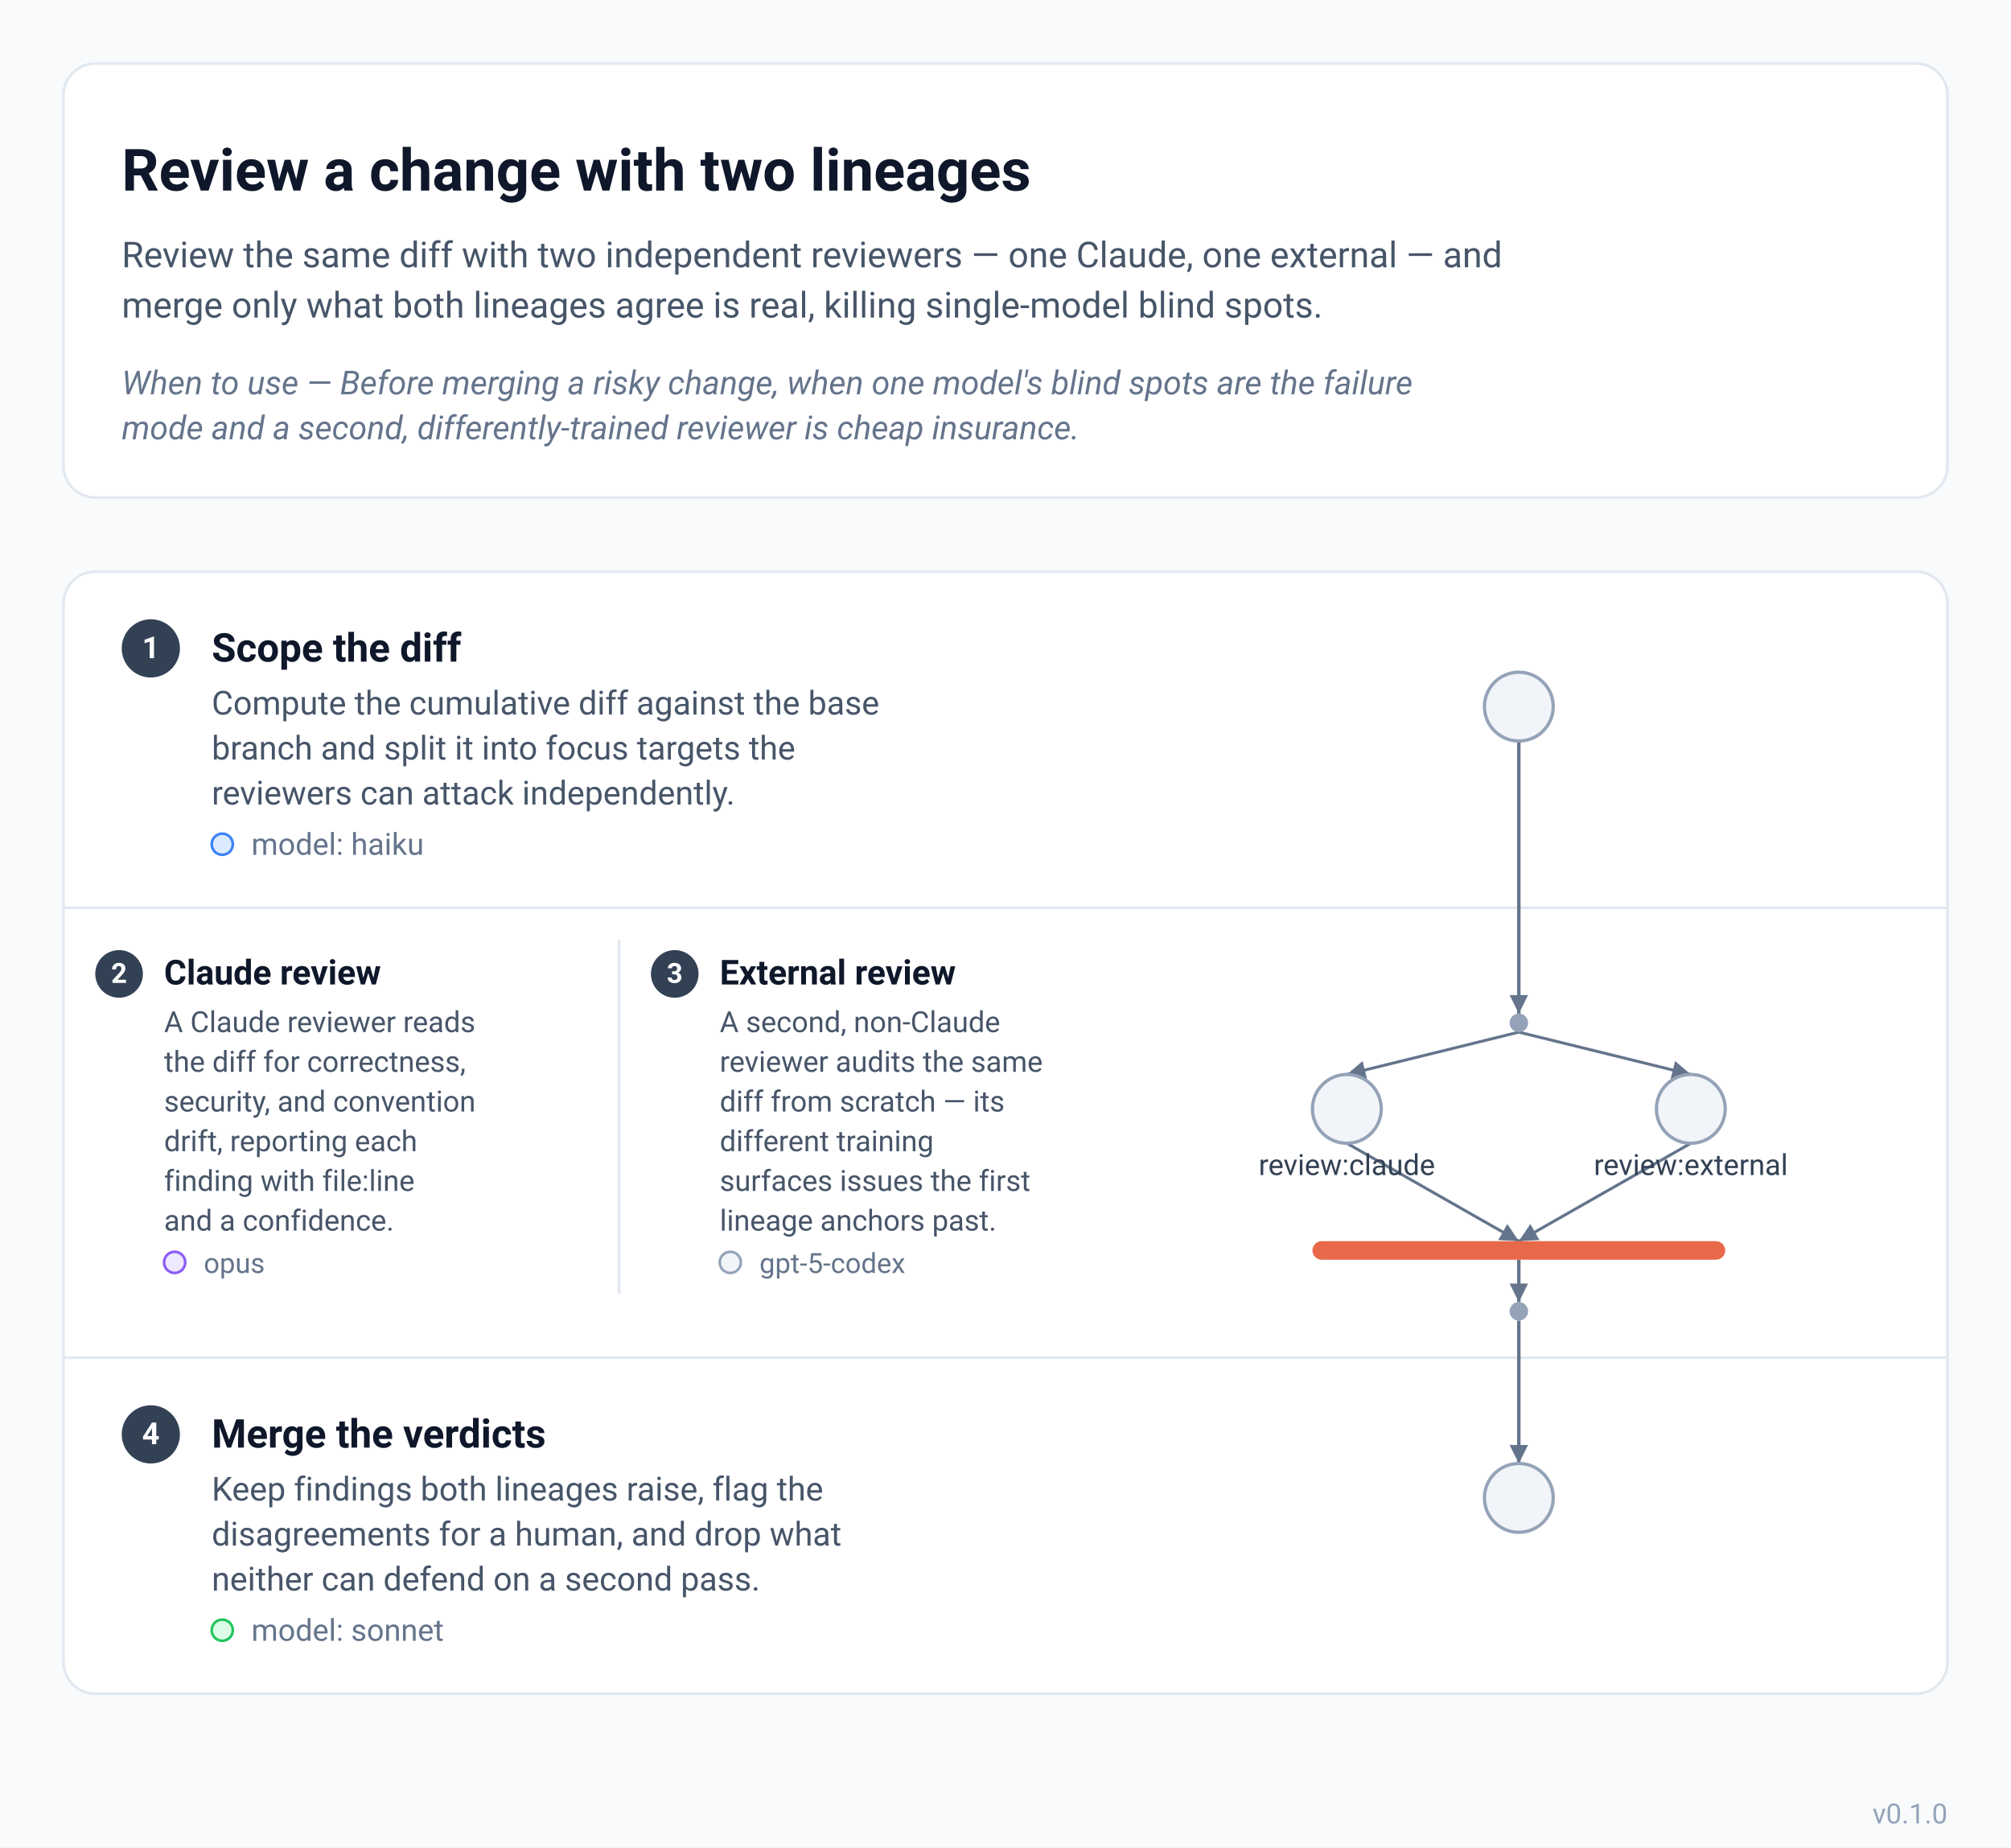
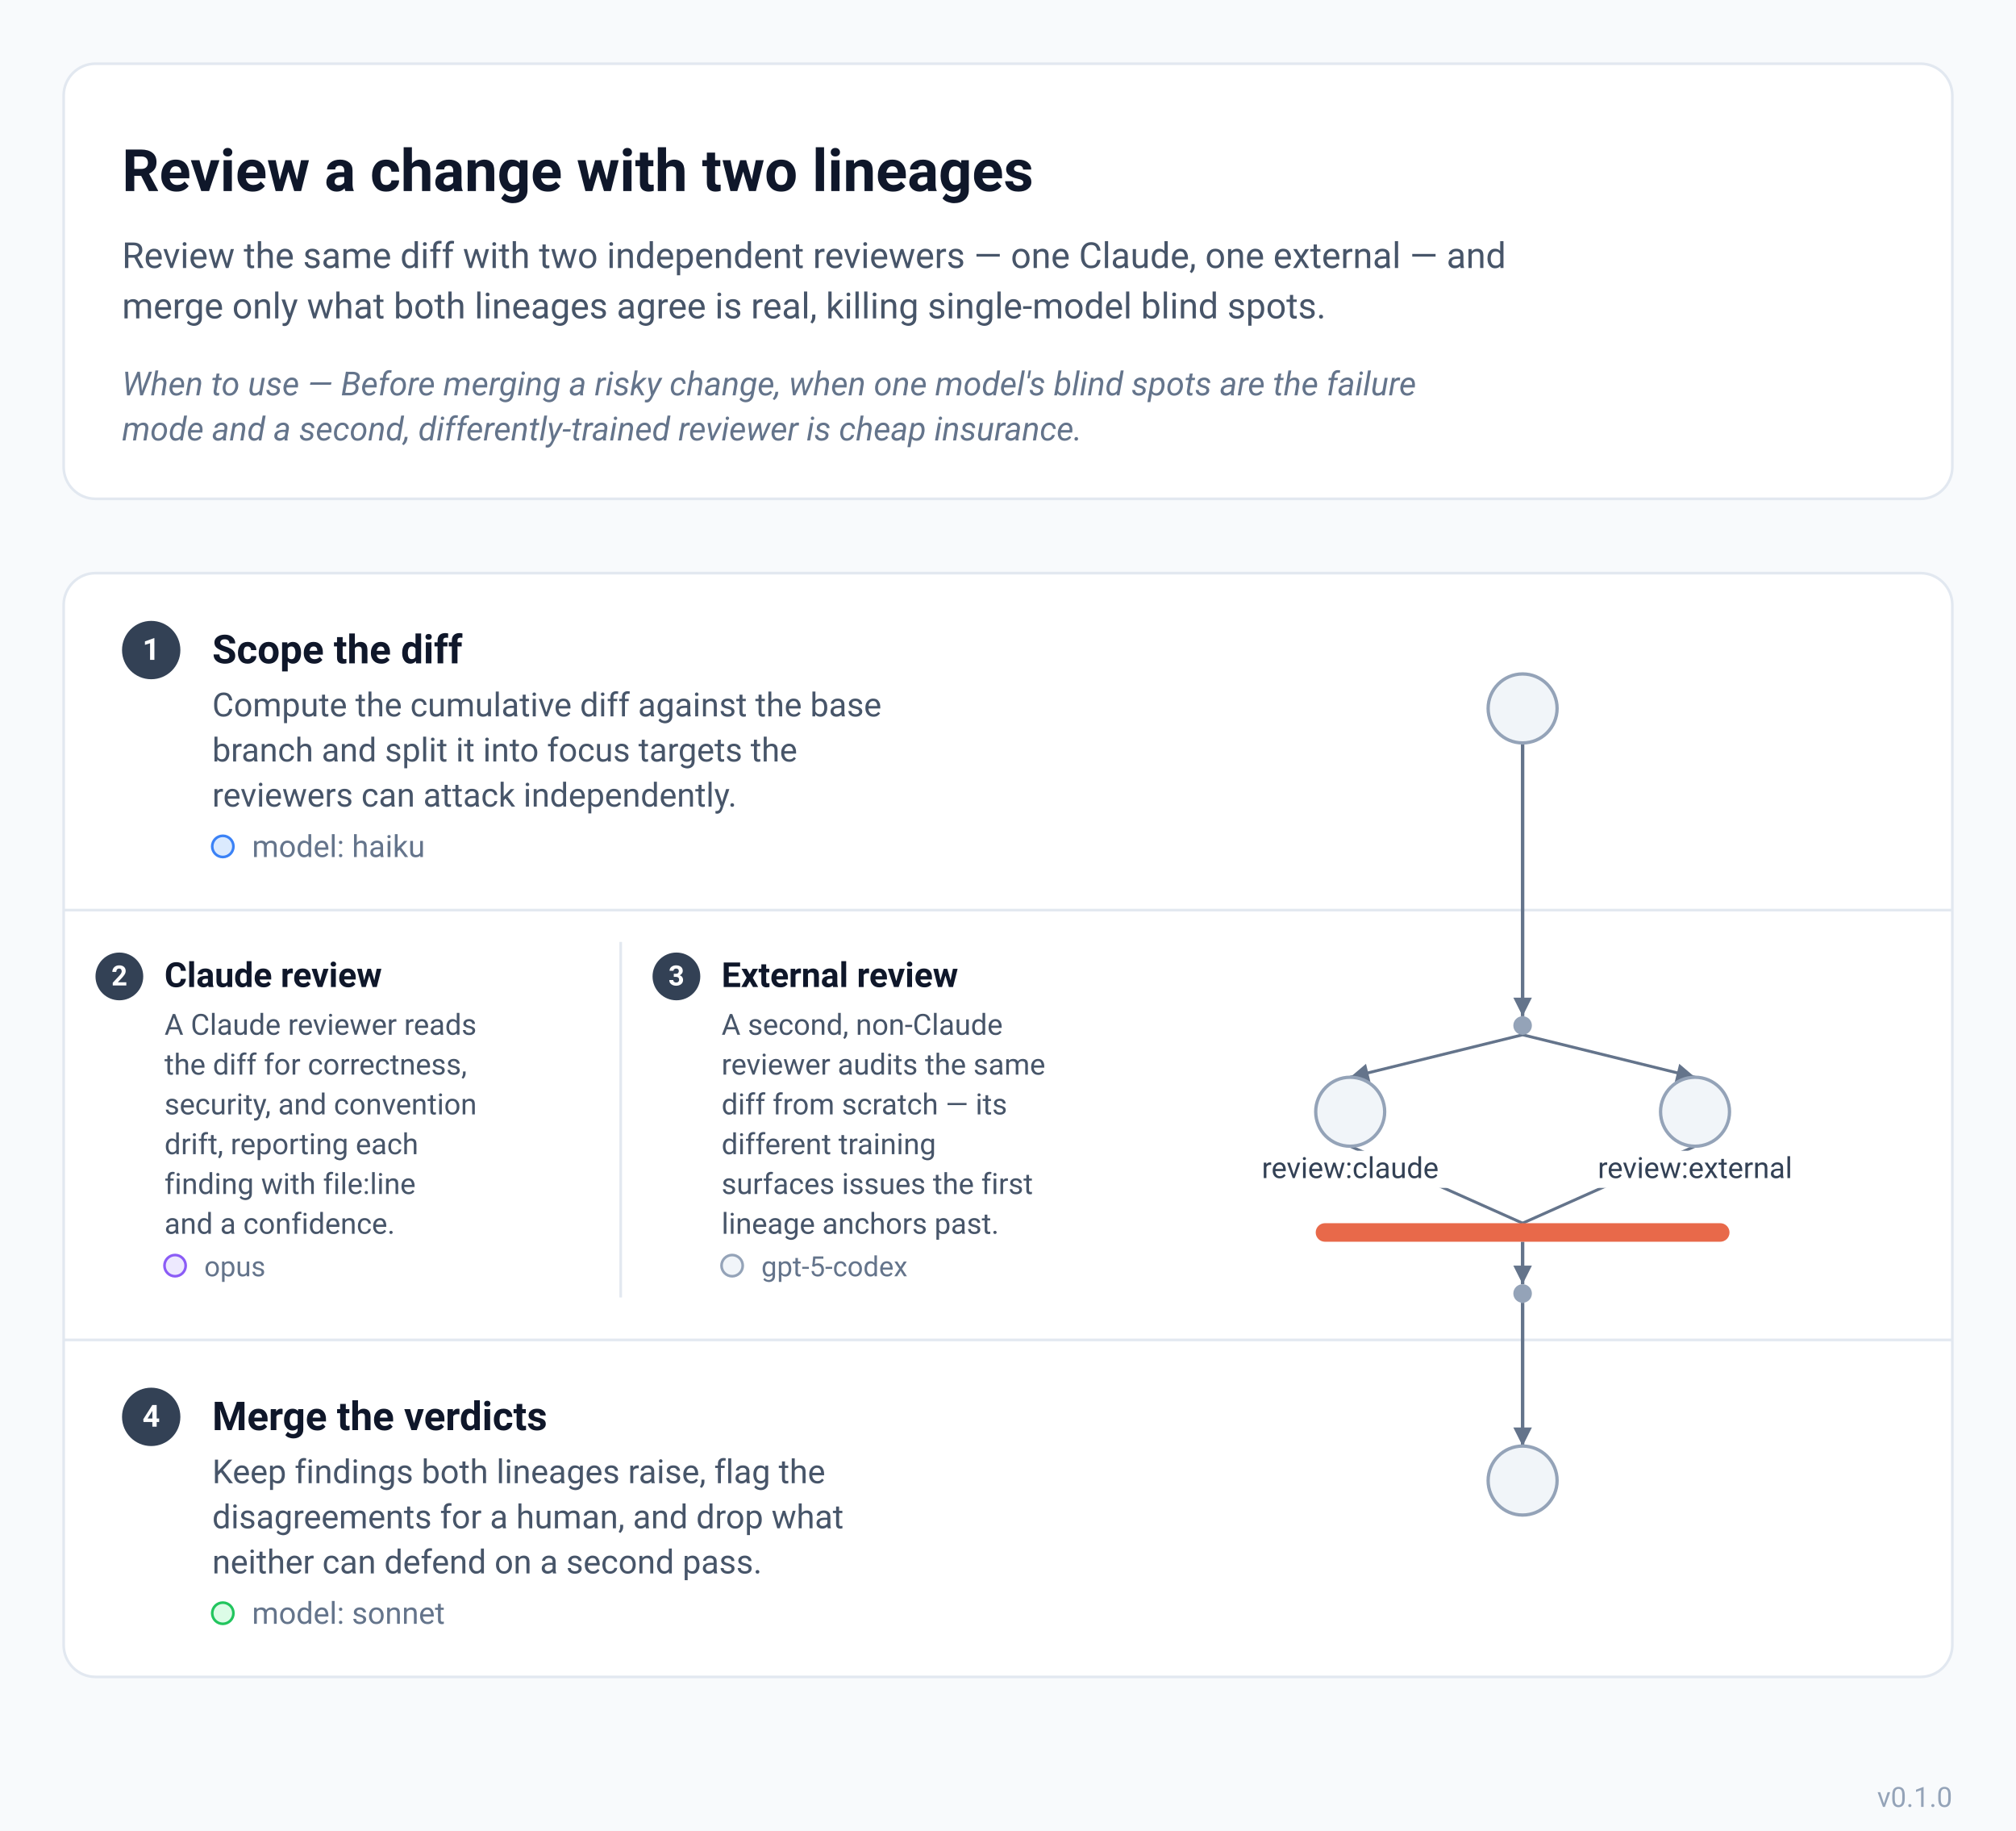
- <svg xmlns="http://www.w3.org/2000/svg" width="760" height="698" viewBox="0 0 760 698" font-family="-apple-system, BlinkMacSystemFont, 'Segoe UI', Roboto, Helvetica, Arial, sans-serif">
-   <rect width="760" height="698" fill="#f8fafc" />
+ <svg xmlns="http://www.w3.org/2000/svg" width="760" height="690" viewBox="0 0 760 690" font-family="-apple-system, BlinkMacSystemFont, 'Segoe UI', Roboto, Helvetica, Arial, sans-serif">
+   <rect width="760" height="690" fill="#f8fafc" />
  <g transform="translate(0 24)">
    <g class="header-card">
      <rect x="24" y="0" width="712" height="164" rx="12" fill="#ffffff" stroke="#e2e8f0" stroke-width="1" />
      <text x="46" y="48" font-size="22" fill="#0f172a" font-weight="700">Review a change with two lineages</text>
      <text x="46" y="77" font-size="13.5" fill="#475569">Review the same diff with two independent reviewers — one Claude, one external — and</text>
      <text x="46" y="96" font-size="13.5" fill="#475569">merge only what both lineages agree is real, killing single-model blind spots.</text>
      <text x="46" y="125" font-size="12.5" fill="#64748b" font-style="italic">When to use — Before merging a risky change, when one model's blind spots are the failure</text>
      <text x="46" y="142" font-size="12.5" fill="#64748b" font-style="italic">mode and a second, differently-trained reviewer is cheap insurance.</text>
    </g>
  </g>
  <g transform="translate(0 204)">
-     <rect x="24" y="12" width="712" height="424" rx="12" fill="#ffffff" stroke="#e2e8f0" stroke-width="1" />
+     <rect x="24" y="12" width="712" height="416" rx="12" fill="#ffffff" stroke="#e2e8f0" stroke-width="1" />
    <g class="swimlane" />
    <g class="swimlane">
      <line x1="24" y1="139" x2="736" y2="139" stroke="#e2e8f0" stroke-width="1" />
    </g>
    <g class="swimlane">
-       <line x1="24" y1="309" x2="736" y2="309" stroke="#e2e8f0" stroke-width="1" />
+       <line x1="24" y1="301" x2="736" y2="301" stroke="#e2e8f0" stroke-width="1" />
    </g>
    <g transform="translate(0 12)">
      <g class="lane-label">
        <circle cx="57" cy="29" r="11" fill="#334155" />
        <text x="57" y="32.7" font-size="11.5" fill="#ffffff" font-weight="700" text-anchor="middle">1</text>
        <text x="80" y="34" font-size="15" fill="#0f172a" font-weight="700">Scope the diff</text>
        <text x="80" y="54" font-size="12.5" fill="#475569">Compute the cumulative diff against the base</text>
        <text x="80" y="71" font-size="12.5" fill="#475569">branch and split it into focus targets the</text>
        <text x="80" y="88" font-size="12.5" fill="#475569">reviewers can attack independently.</text>
        <circle cx="84" cy="103" r="4" fill="#dbeafe" stroke="#3b82f6" stroke-width="1" />
        <text x="95" y="107" font-size="11.5" fill="#64748b">model: haiku</text>
      </g>
    </g>
    <g transform="translate(0 139)">
      <line x1="234" y1="12" x2="234" y2="146" stroke="#e2e8f0" stroke-width="1" />
      <g class="lane-label">
        <circle cx="45" cy="25" r="9" fill="#334155" />
        <text x="45" y="28.4" font-size="10.5" fill="#ffffff" font-weight="700" text-anchor="middle">2</text>
        <text x="62" y="29" font-size="13" fill="#0f172a" font-weight="700">Claude review</text>
        <text x="62" y="47" font-size="11" fill="#475569">A Claude reviewer reads</text>
        <text x="62" y="62" font-size="11" fill="#475569">the diff for correctness,</text>
        <text x="62" y="77" font-size="11" fill="#475569">security, and convention</text>
        <text x="62" y="92" font-size="11" fill="#475569">drift, reporting each</text>
        <text x="62" y="107" font-size="11" fill="#475569">finding with file:line</text>
        <text x="62" y="122" font-size="11" fill="#475569">and a confidence.</text>
        <circle cx="66" cy="134" r="4" fill="#ede9fe" stroke="#8b5cf6" stroke-width="1" />
        <g>
          <text x="77" y="138" font-size="10.5" fill="#64748b">opus</text>
        </g>
      </g>
      <g class="lane-label">
        <circle cx="255" cy="25" r="9" fill="#334155" />
        <text x="255" y="28.4" font-size="10.5" fill="#ffffff" font-weight="700" text-anchor="middle">3</text>
        <text x="272" y="29" font-size="13" fill="#0f172a" font-weight="700">External review</text>
        <text x="272" y="47" font-size="11" fill="#475569">A second, non-Claude</text>
        <text x="272" y="62" font-size="11" fill="#475569">reviewer audits the same</text>
        <text x="272" y="77" font-size="11" fill="#475569">diff from scratch — its</text>
        <text x="272" y="92" font-size="11" fill="#475569">different training</text>
        <text x="272" y="107" font-size="11" fill="#475569">surfaces issues the first</text>
        <text x="272" y="122" font-size="11" fill="#475569">lineage anchors past.</text>
        <circle cx="276" cy="134" r="4" fill="#f1f5f9" stroke="#94a3b8" stroke-width="1" />
        <g>
          <text x="287" y="138" font-size="10.5" fill="#64748b">gpt-5-codex</text>
        </g>
      </g>
    </g>
-     <g transform="translate(0 309)">
+     <g transform="translate(0 301)">
      <g class="lane-label">
        <circle cx="57" cy="29" r="11" fill="#334155" />
        <text x="57" y="32.7" font-size="11.5" fill="#ffffff" font-weight="700" text-anchor="middle">4</text>
        <text x="80" y="34" font-size="15" fill="#0f172a" font-weight="700">Merge the verdicts</text>
        <text x="80" y="54" font-size="12.5" fill="#475569">Keep findings both lineages raise, flag the</text>
        <text x="80" y="71" font-size="12.5" fill="#475569">disagreements for a human, and drop what</text>
        <text x="80" y="88" font-size="12.5" fill="#475569">neither can defend on a second pass.</text>
        <circle cx="84" cy="103" r="4" fill="#dcfce7" stroke="#22c55e" stroke-width="1" />
        <text x="95" y="107" font-size="11.5" fill="#64748b">model: sonnet</text>
      </g>
    </g>
    <g class="topology" transform="translate(270 0)">
      <g class="edge">
        <path d="M 304 186 L 239 202" fill="none" stroke="#64748b" stroke-width="1.1" />
        <polygon points="239,202 244.96,196.93 246.63,203.73" fill="#64748b" />
      </g>
      <g class="edge">
        <path d="M 304 186 L 369 202" fill="none" stroke="#64748b" stroke-width="1.1" />
        <polygon points="369,202 361.37,203.73 363.04,196.93" fill="#64748b" />
      </g>
      <g class="edge">
-         <path d="M 239 228 L 304 265" fill="none" stroke="#64748b" stroke-width="1.1" />
-         <polygon points="304,265 296.19,264.58 299.65,258.5" fill="#64748b" />
+         <path d="M 239 228 L 304 257" fill="none" stroke="#64748b" stroke-width="1.1" />
      </g>
      <g class="edge">
-         <path d="M 369 228 L 304 265" fill="none" stroke="#64748b" stroke-width="1.1" />
-         <polygon points="304,265 308.35,258.5 311.81,264.58" fill="#64748b" />
+         <path d="M 369 228 L 304 257" fill="none" stroke="#64748b" stroke-width="1.1" />
      </g>
      <g class="edge">
-         <path d="M 304 272 L 304 288" fill="none" stroke="#64748b" stroke-width="1.3" />
-         <polygon points="304,288 300.5,281 307.5,281" fill="#64748b" />
+         <path d="M 304 264 L 304 280" fill="none" stroke="#64748b" stroke-width="1.3" />
+         <polygon points="304,280 300.5,273 307.5,273" fill="#64748b" />
      </g>
      <g class="edge">
        <path d="M 304 76 L 304 179" fill="none" stroke="#64748b" stroke-width="1.3" />
        <polygon points="304,179 300.5,172 307.5,172" fill="#64748b" />
      </g>
      <g class="edge">
-         <path d="M 304 295 L 304 349" fill="none" stroke="#64748b" stroke-width="1.3" />
-         <polygon points="304,349 300.5,342 307.5,342" fill="#64748b" />
+         <path d="M 304 287 L 304 341" fill="none" stroke="#64748b" stroke-width="1.3" />
+         <polygon points="304,341 300.5,334 307.5,334" fill="#64748b" />
      </g>
      <g class="agent-node">
        <circle cx="304" cy="63" r="13" fill="#f1f5f9" stroke="#94a3b8" stroke-width="1.25" />
      </g>
      <circle class="hub" cx="304" cy="182.5" r="3.5" fill="#94a3b8" />
      <g class="agent-node">
        <circle cx="239" cy="215" r="13" fill="#f1f5f9" stroke="#94a3b8" stroke-width="1.25" />
+         <rect x="194.53" y="229.7" width="88.94" height="14" fill="#ffffff" />
        <text x="239" y="240" font-size="11" fill="#334155" text-anchor="middle">review:claude</text>
      </g>
      <g class="agent-node">
        <circle cx="369" cy="215" r="13" fill="#f1f5f9" stroke="#94a3b8" stroke-width="1.25" />
+         <rect x="318.15" y="229.7" width="101.7" height="14" fill="#ffffff" />
        <text x="369" y="240" font-size="11" fill="#334155" text-anchor="middle">review:external</text>
      </g>
-       <rect class="barrier" x="226" y="265" width="156" height="7" rx="3.5" fill="#e8694a" />
-       <circle class="hub" cx="304" cy="291.5" r="3.5" fill="#94a3b8" />
+       <rect class="barrier" x="226" y="257" width="156" height="7" rx="3.5" fill="#e8694a" />
+       <circle class="hub" cx="304" cy="283.5" r="3.5" fill="#94a3b8" />
      <g class="agent-node">
-         <circle cx="304" cy="362" r="13" fill="#f1f5f9" stroke="#94a3b8" stroke-width="1.25" />
+         <circle cx="304" cy="354" r="13" fill="#f1f5f9" stroke="#94a3b8" stroke-width="1.25" />
      </g>
    </g>
  </g>
  <g class="provenance">
-     <text x="736" y="689" font-size="10.5" fill="#94a3b8" text-anchor="end">v0.1.0</text>
+     <text x="736" y="681" font-size="10.5" fill="#94a3b8" text-anchor="end">v0.1.0</text>
  </g>
</svg>
